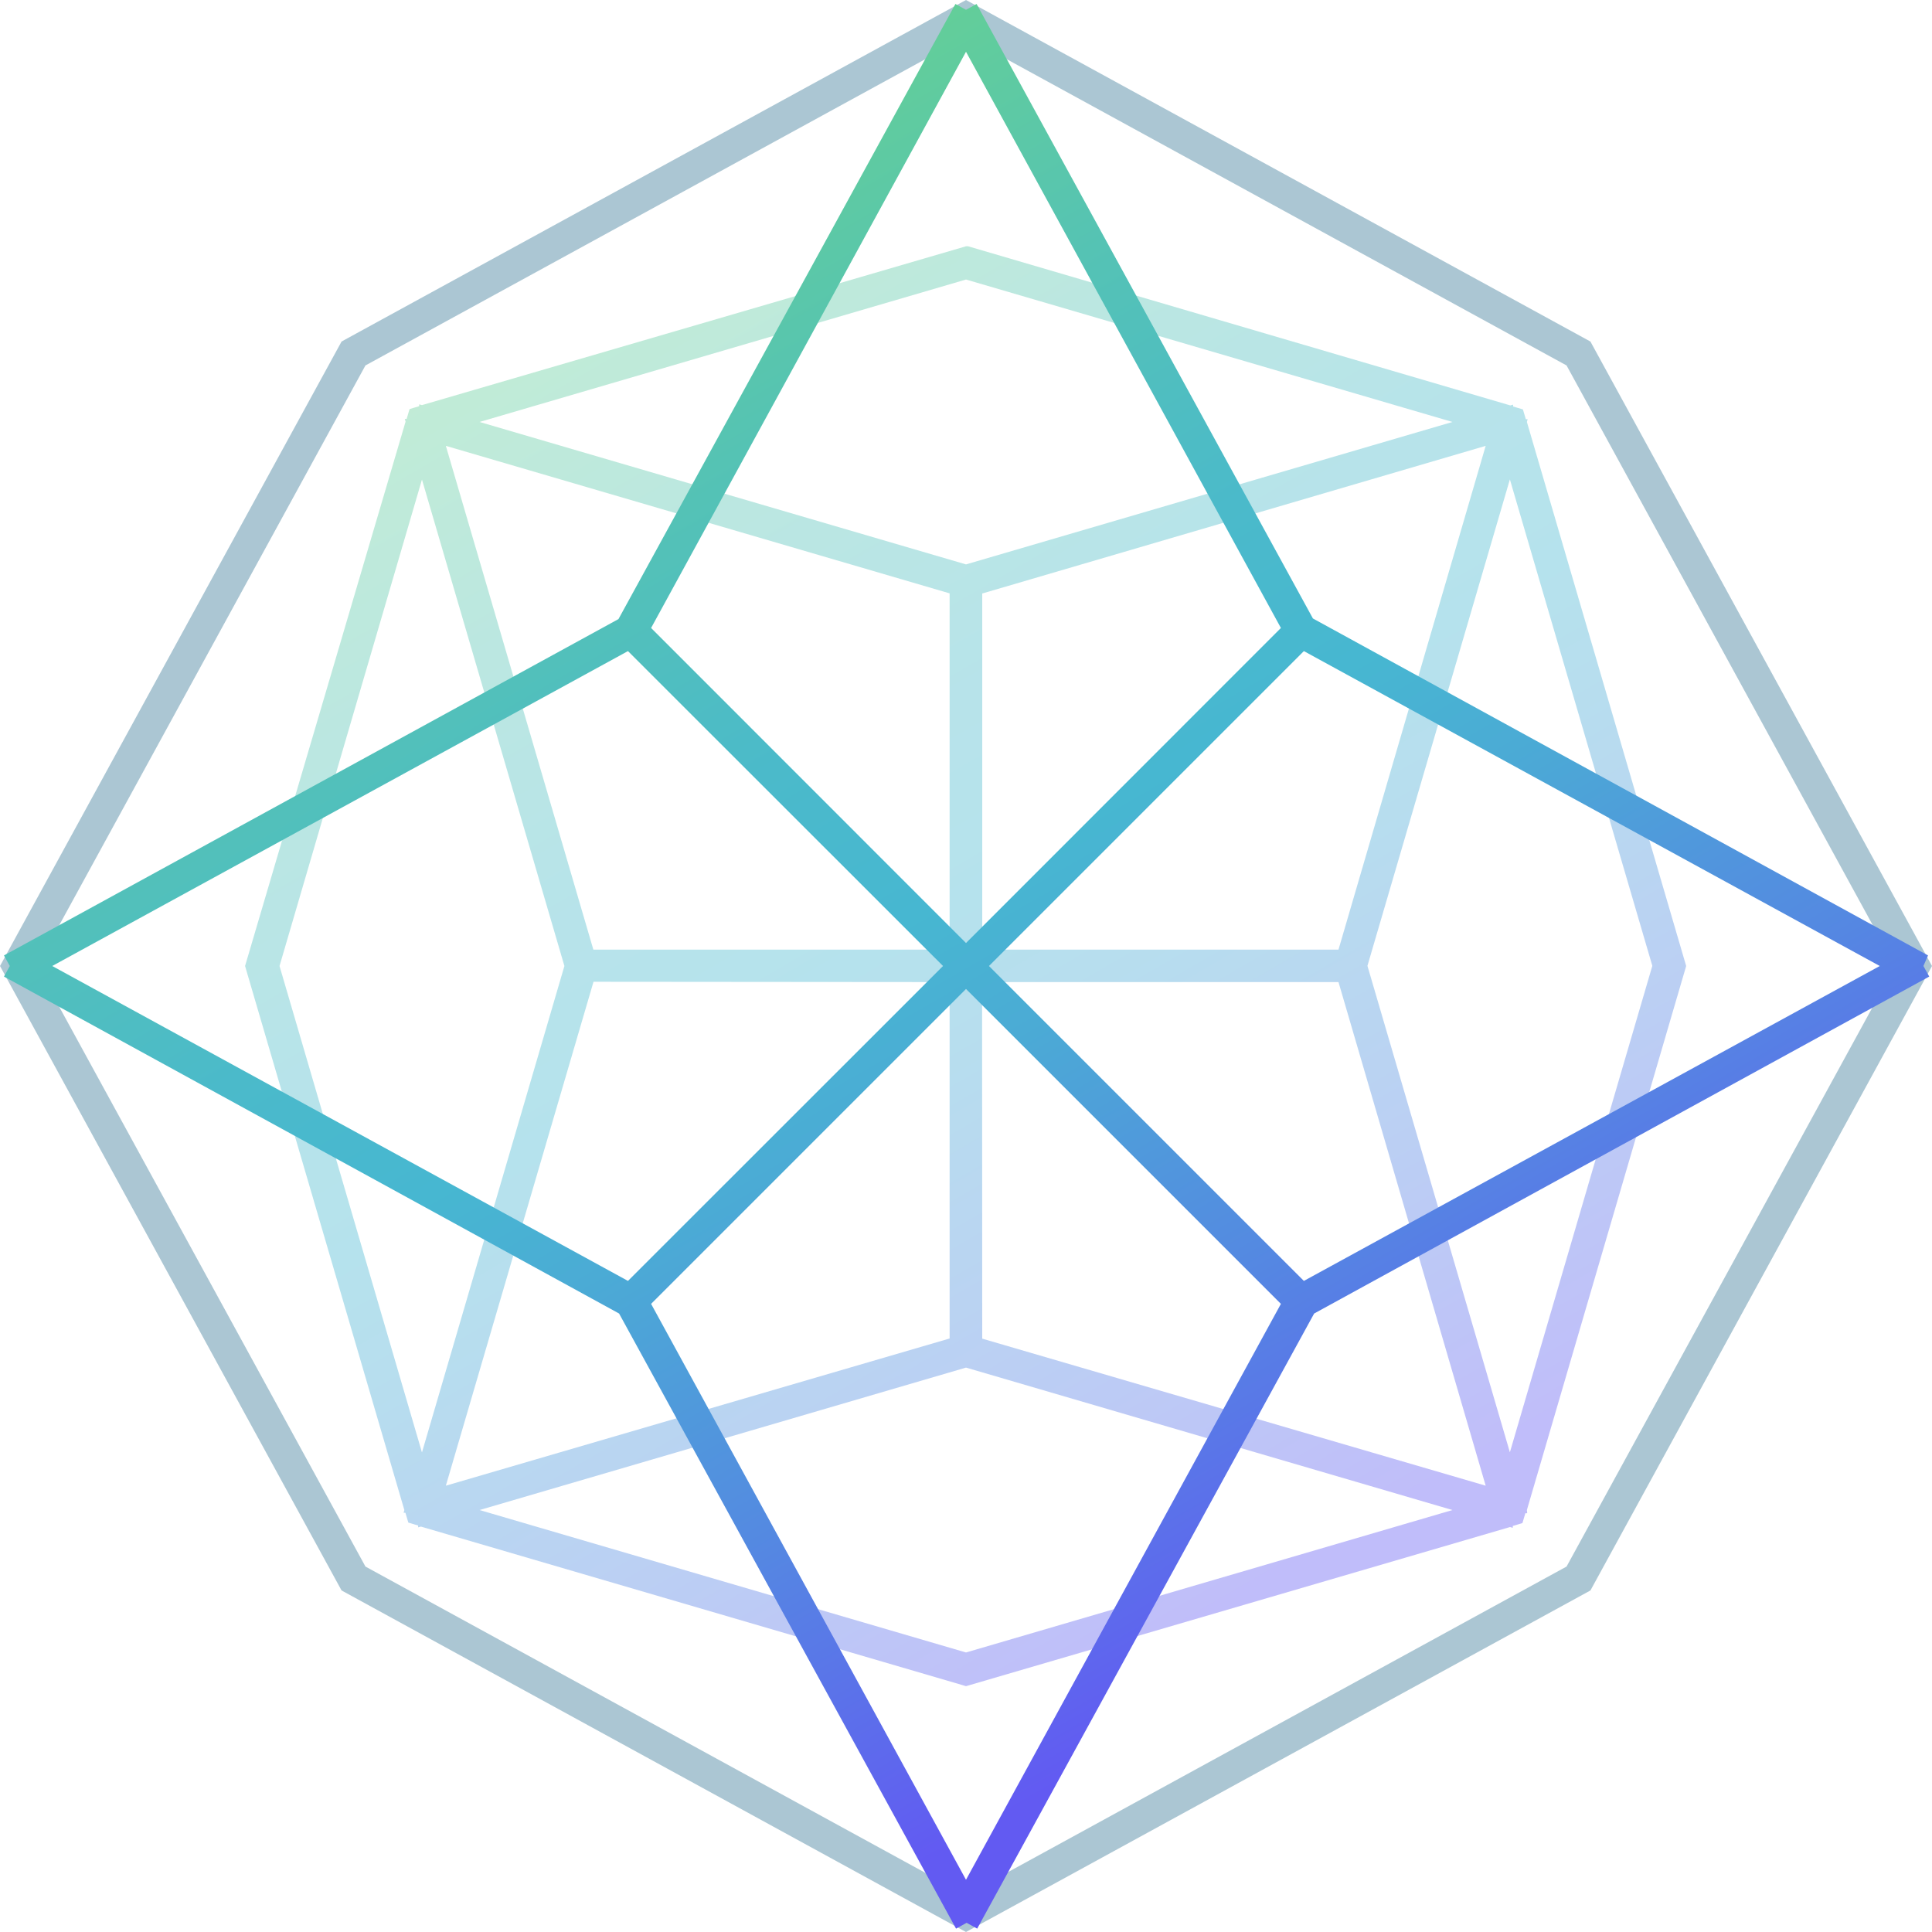
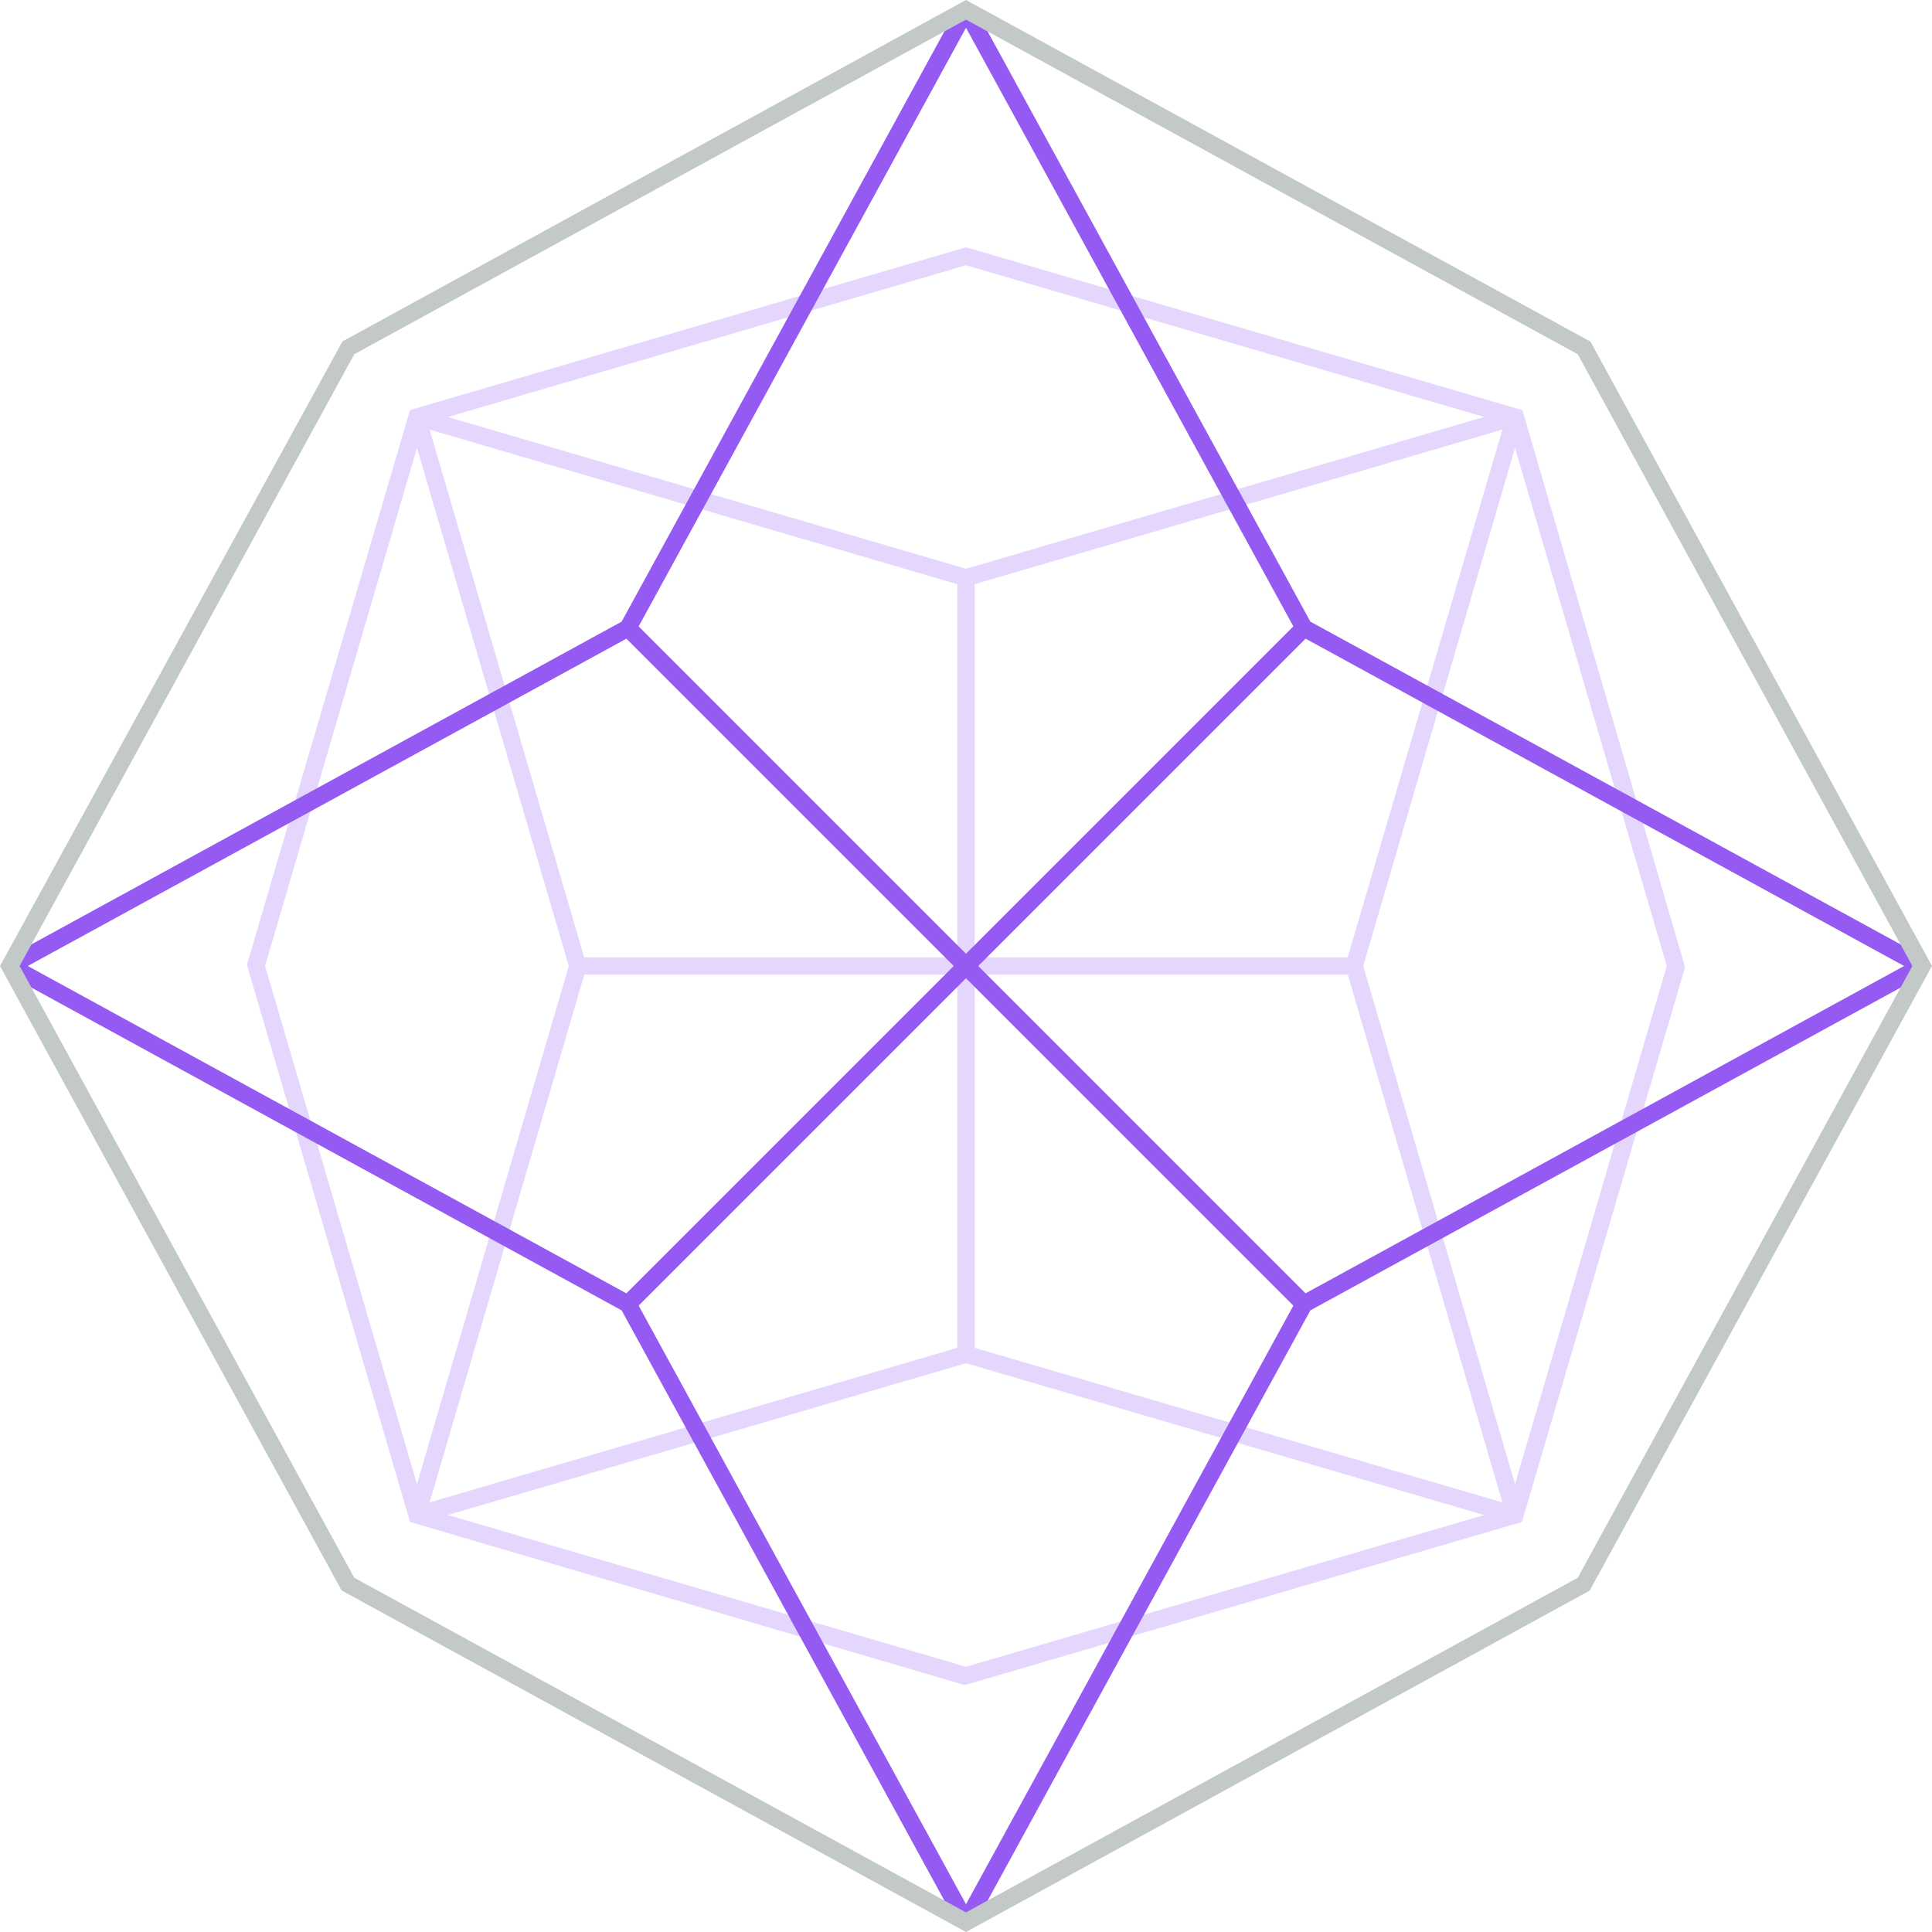
- <svg xmlns="http://www.w3.org/2000/svg" xmlns:xlink="http://www.w3.org/1999/xlink" viewBox="0 0 126.14 126.14">
+ <svg xmlns="http://www.w3.org/2000/svg" viewBox="0 0 125 125">
  <defs>
-     <style>.cls-1{opacity:0.4;fill:url(#linear-gradient);}.cls-2{fill:#abc6d3;}.cls-3{fill:url(#linear-gradient-2);}</style>
-     <linearGradient id="linear-gradient" x1="38.22" y1="20.04" x2="87.91" y2="106.1" gradientUnits="userSpaceOnUse">
-       <stop offset="0" stop-color="#63ce99" />
-       <stop offset="0.18" stop-color="#54c2b6" />
-       <stop offset="0.34" stop-color="#4bbaca" />
-       <stop offset="0.46" stop-color="#47b7d1" />
-       <stop offset="0.55" stop-color="#4babd5" />
-       <stop offset="0.73" stop-color="#548ae1" />
-       <stop offset="0.95" stop-color="#625af2" />
-     </linearGradient>
-     <linearGradient id="linear-gradient-2" x1="35.7" y1="15.66" x2="90.44" y2="110.48" xlink:href="#linear-gradient" />
+     <style>.cls-1{opacity:0.25;}.cls-2{fill:#955af2;}.cls-3{fill:#c3c8c9;}</style>
  </defs>
  <g id="Layer_2" data-name="Layer 2">
    <g id="polys">
-       <path class="cls-1" d="M99.69,98.59l10.4-35.52L99.69,27.55l.05-.18-.12,0-.19-.64-.64-.19,0-.12-.18.05L63.21,16.08l-.14,0L27.55,26.45l-.18-.05,0,.12-.37.11-.26.08-.19.64-.12,0,.05.18L16,63.07l10.4,35.52-.05.18.12,0,.19.64.64.19,0,.12.18-.05L62.77,110l.3.09L98.59,99.7l.18.05,0-.12.37-.11.26-.08.19-.64.12,0ZM64.13,62V38.75L97,29.11,87.39,62ZM62,62H38.74L29.11,29.11,62,38.74Zm0,2.12V87.39L29.11,97l9.64-32.9Zm2.12,0H87.39L97,97,64.13,87.4Zm25.16-1.06,9.3-31.76,9.3,31.76-9.3,31.76ZM63.07,36.85l-31.76-9.3,31.76-9.3,31.76,9.3ZM36.85,63.07l-9.3,31.76-9.3-31.76,9.3-31.76ZM63.07,89.29l31.76,9.3-31.76,9.3-31.76-9.3Z" />
-       <path class="cls-2" d="M63.07,125.57l-40.4-22.1L.57,63.07l.15-.27,22-40.13.14-.08L63.07.57l40.4,22.1,22.1,40.4-.15.27-22,40.14-.14.08ZM23.49,102.65,63.07,124.3l39.58-21.65L124.3,63.07,102.65,23.49,63.07,1.84,23.49,23.49,1.84,63.07Z" />
-       <path class="cls-2" d="M63.07,126.14l-.24-.13L22.3,103.84,0,63.07,22.3,22.3l.27-.15L63.07,0l.24.13L103.84,22.3l.07.13,22.23,40.64-22.3,40.77Zm-40-23,40,21.89,40-21.89,21.9-40L103.1,23l-40-21.9L23,23l-21.9,40Zm40,21.76-.24-.13L23.12,103l-.07-.13L1.27,63.07,23.12,23.12,63.07,1.27l.24.13L103,23.12l.07.13,21.78,39.82L103,103ZM23.86,102.28l39.21,21.45,39.21-21.45,21.45-39.21L102.28,23.86,63.07,2.41,23.86,23.86,2.41,63.07Z" />
-       <path class="cls-3" d="M125.88,62.38l-40.16-22L63.76.26l-.69.38L62.38.26l-22,40.16L.26,62.38l.38.69-.38.69,40.16,22,22,40.16.69-.38.69.38,22-40.16,40.16-22-.38-.69Zm-62.81-59L83.63,41,63.07,61.57,42.51,41ZM3.41,63.07,41,42.51,61.57,63.07,41,83.63Zm59.66,59.66L42.51,85.13,63.07,64.57,83.63,85.13ZM85.13,83.63,64.57,63.07,85.13,42.51l37.6,20.56Z" />
+       <g class="cls-1">
+         <polygon class="cls-2" points="27.51 98.18 26.44 97.86 36.8 62.5 26.44 27.14 27.51 26.82 37.96 62.5 37.92 62.66 27.51 98.18" />
+         <polygon class="cls-2" points="27.13 98.56 26.82 97.49 62.5 87.04 98.18 97.49 97.86 98.56 62.5 88.2 27.13 98.56" />
+         <polygon class="cls-2" points="97.49 98.18 87.04 62.5 87.08 62.34 97.49 26.82 98.56 27.14 88.2 62.5 98.56 97.86 97.49 98.18" />
+         <polygon class="cls-2" points="62.5 37.96 26.82 27.51 27.13 26.44 62.5 36.8 97.86 26.44 98.18 27.51 62.5 37.96" />
+         <path class="cls-2" d="M62.5,109l-.16,0L26.53,98.47,16,62.5l0-.16L26.53,26.53,62.5,16l36,10.54L109,62.5l0,.16L98.47,98.47ZM27.43,97.57,62.5,107.84,97.57,97.57,107.84,62.5,97.57,27.43,62.5,17.16,27.43,27.43,17.15,62.5Z" />
+         <rect class="cls-2" x="37.38" y="61.94" width="50.24" height="1.12" />
+         <rect class="cls-2" x="61.94" y="37.38" width="1.12" height="50.24" />
+       </g>
+       <polygon class="cls-2" points="62.01 124.63 40.22 84.78 0.37 62.99 0.9 62.01 41.04 83.96 62.99 124.1 62.01 124.63" />
+       <polygon class="cls-2" points="62.99 124.63 62.01 124.1 83.96 83.96 84.1 83.88 124.09 62.01 124.63 62.99 84.78 84.78 62.99 124.63" />
+       <polygon class="cls-2" points="124.09 62.99 83.96 41.04 62.01 0.9 62.99 0.37 84.78 40.22 124.63 62.01 124.09 62.99" />
+       <polygon class="cls-2" points="0.9 62.99 0.37 62.01 40.22 40.22 62.01 0.37 62.99 0.9 41.04 41.04 40.9 41.12 0.9 62.99" />
+       <path class="cls-3" d="M62.5,125,22.1,102.9,0,62.5l.15-.27,22-40.13.14-.08L62.5,0l40.4,22.1L125,62.5l-.15.27-22,40.14-.14.08ZM22.92,102.08,62.5,123.73l39.58-21.65L123.73,62.5,102.08,22.92,62.5,1.27,22.92,22.92,1.27,62.5Z" />
+       <rect class="cls-2" x="31.57" y="61.94" width="61.86" height="1.12" transform="translate(-25.89 62.5) rotate(-45)" />
+       <rect class="cls-2" x="61.94" y="31.57" width="1.12" height="61.86" transform="translate(-25.89 62.5) rotate(-45)" />
    </g>
  </g>
</svg>
